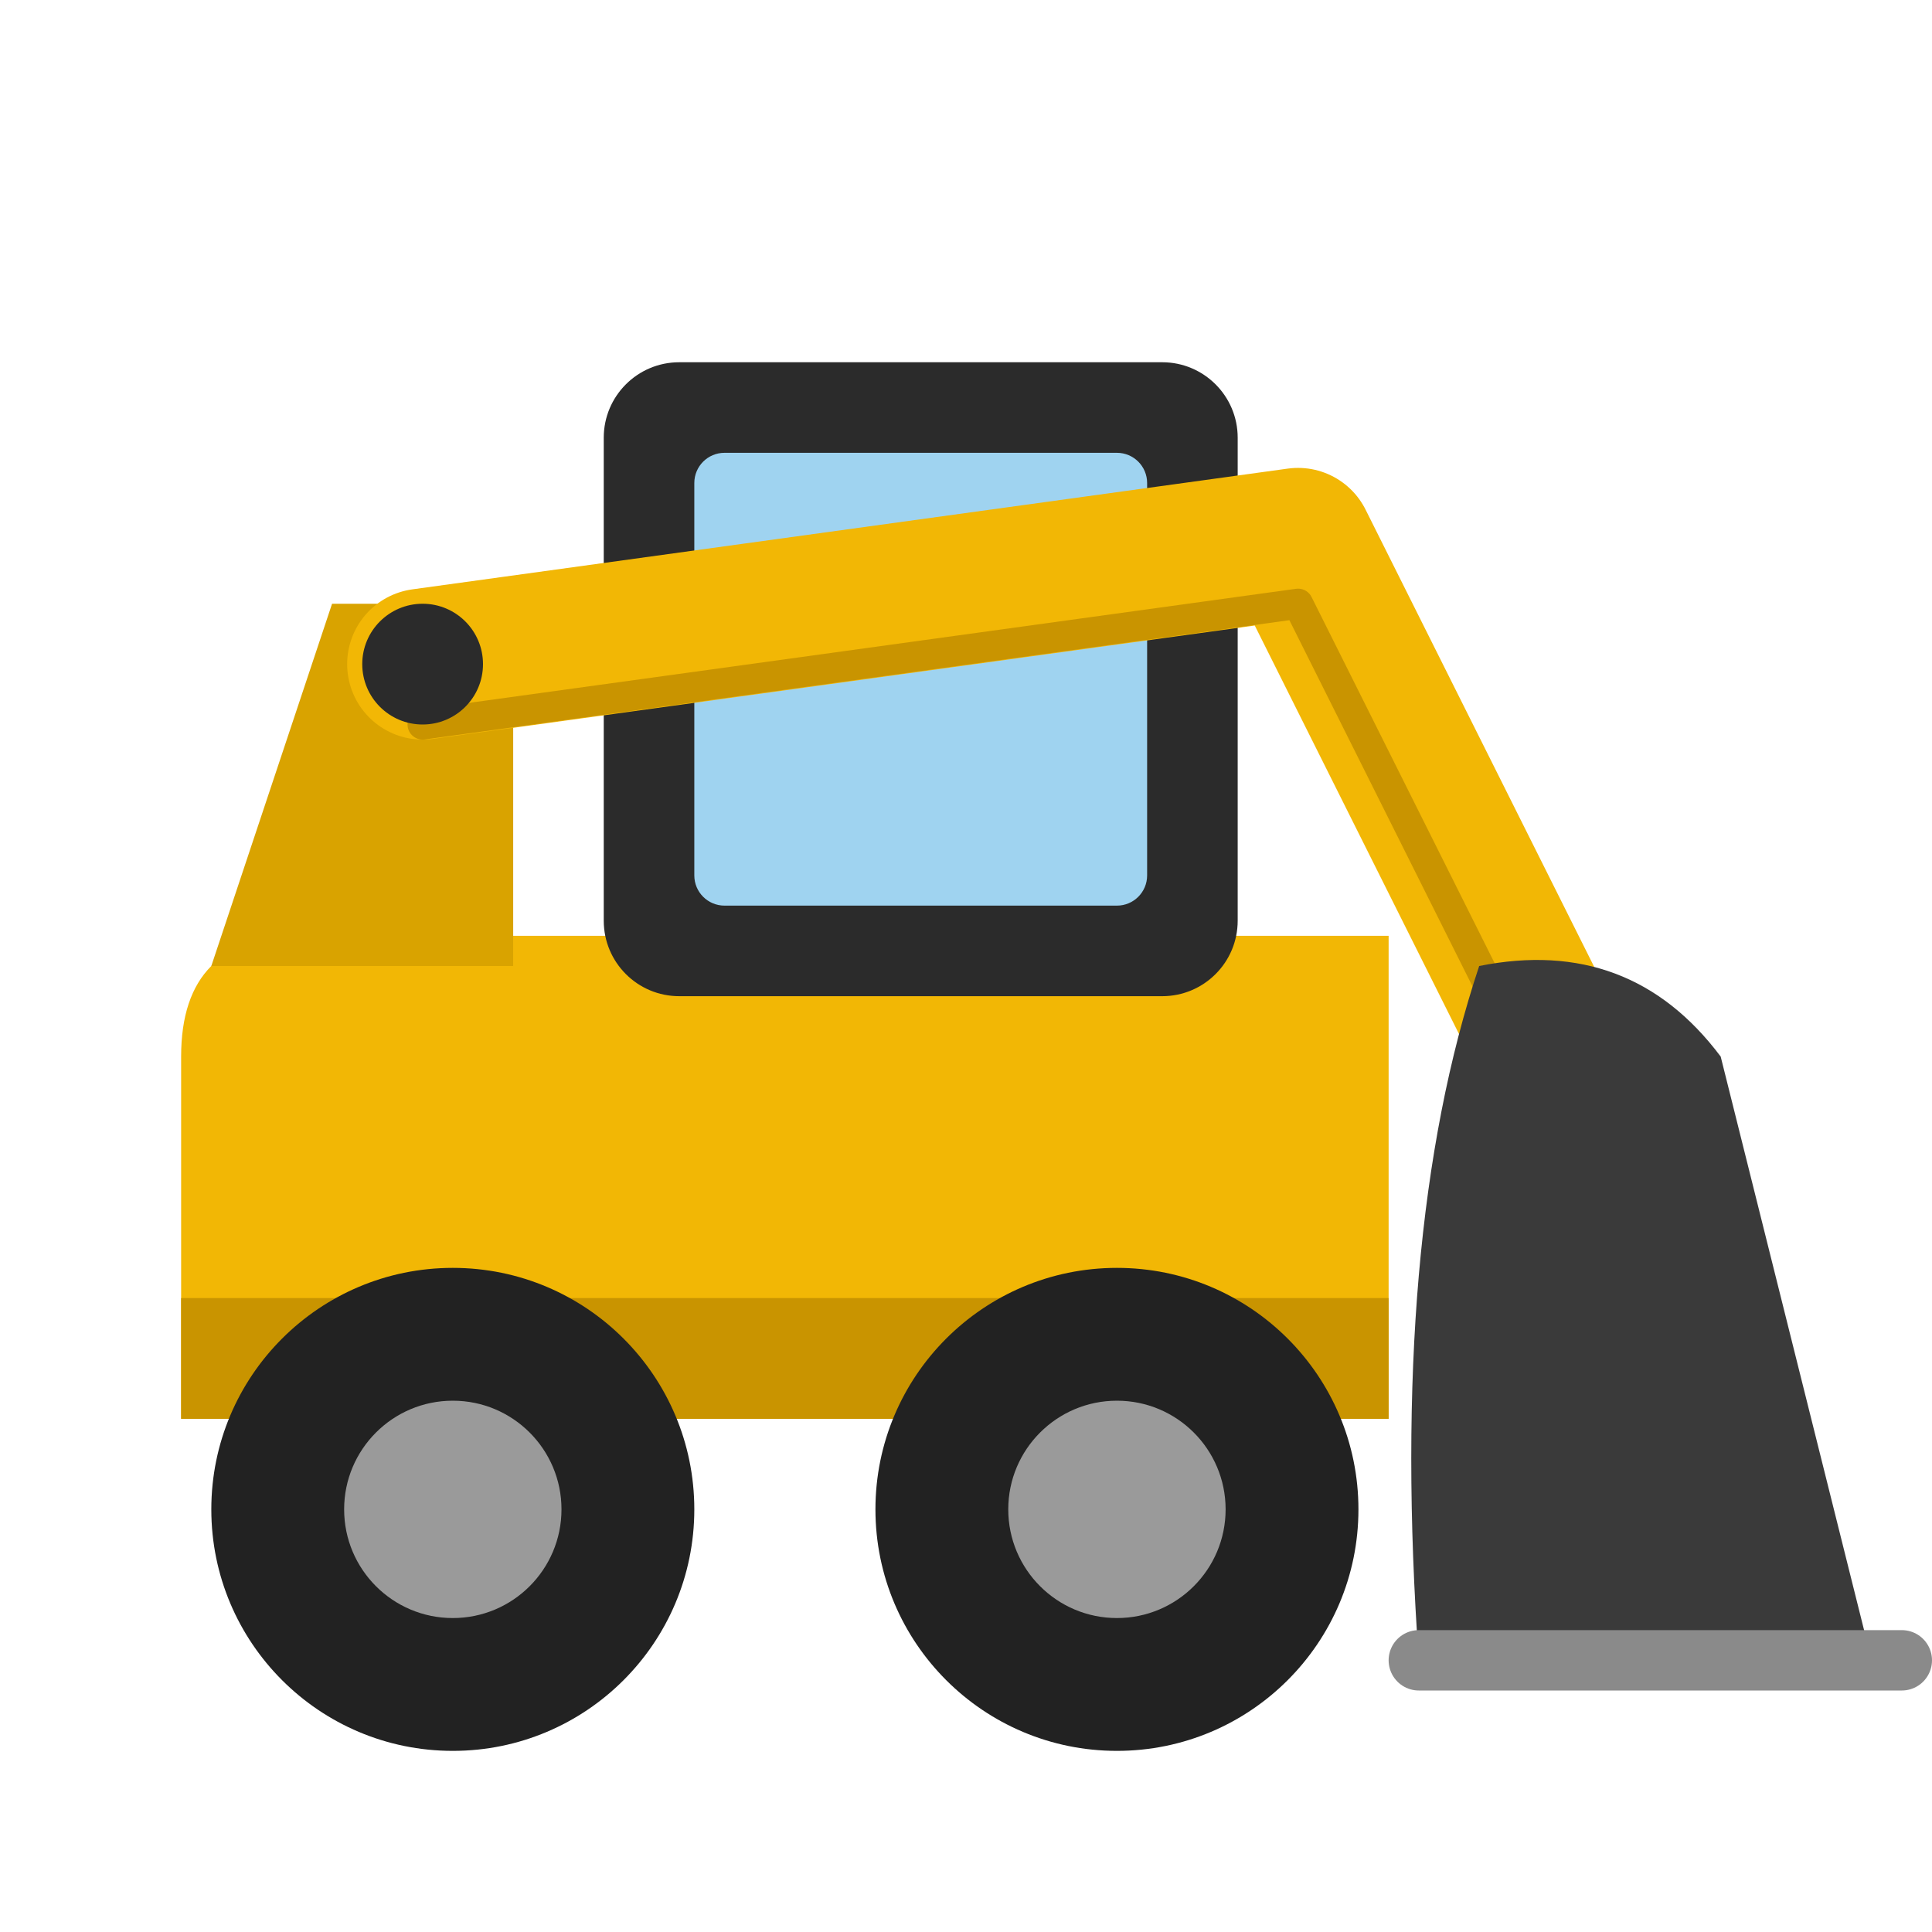
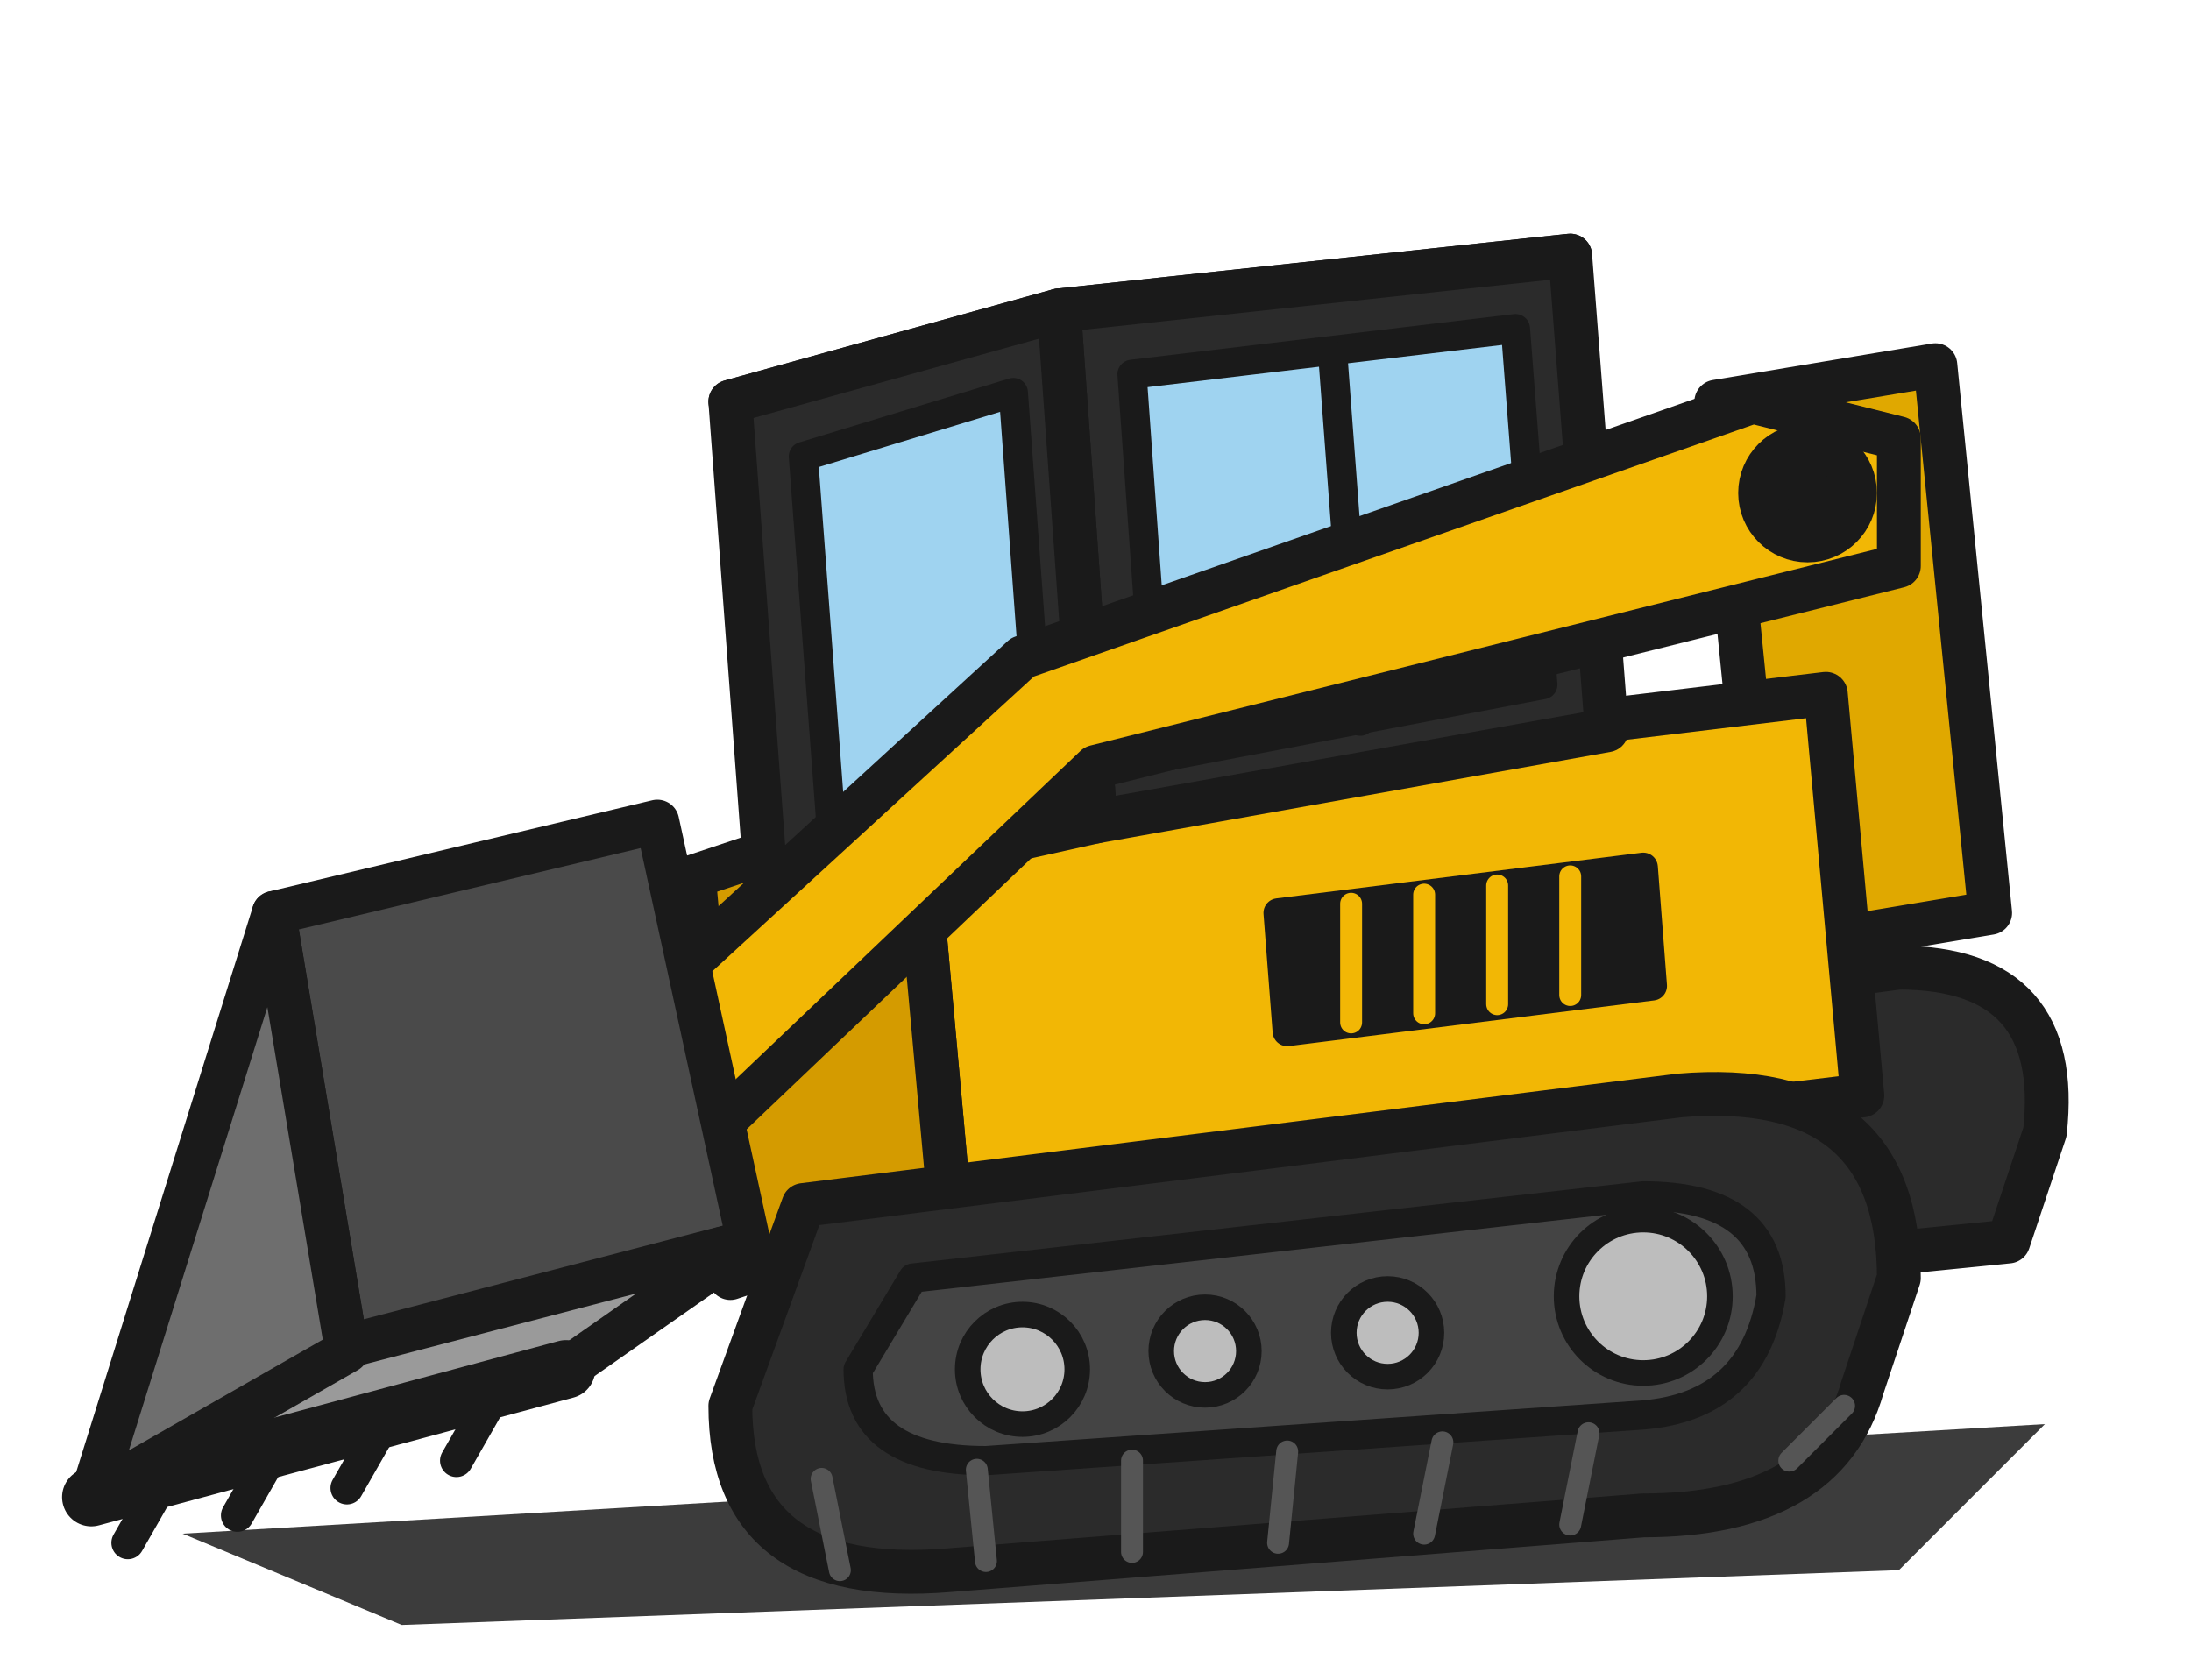
- <svg xmlns="http://www.w3.org/2000/svg" viewBox="0 0 64 64" role="img" aria-label="Skid steer">
-   <path d="M6 47 V35 Q6 31 10 31 H46 V47 Z" fill="#f2b705" />
-   <path d="M6 43 H46 V47 H6 Z" fill="#c99400" />
-   <rect x="20" y="12" width="21" height="21" rx="2.5" fill="#2b2b2b" />
-   <rect x="23" y="15" width="15" height="15" rx="1" fill="#9fd3f0" />
-   <path d="M7 32 L11 20 H17 L17 32 Z" fill="#d9a300" />
-   <path d="M14 22 L43 18 L52 36" fill="none" stroke="#f2b705" stroke-width="5" stroke-linecap="round" stroke-linejoin="round" />
-   <path d="M14 22 L43 18 L52 36" fill="none" stroke="#c99400" stroke-width="1" stroke-linecap="round" stroke-linejoin="round" transform="translate(0 2)" />
-   <circle cx="14" cy="22" r="2" fill="#2b2b2b" />
-   <circle cx="15" cy="50" r="8" fill="#222" />
-   <circle cx="15" cy="50" r="3.6" fill="#9a9a9a" />
-   <circle cx="37" cy="50" r="8" fill="#222" />
-   <circle cx="37" cy="50" r="3.6" fill="#9a9a9a" />
-   <path d="M49 32 Q54 31 57 35 L62 55 H47 Q46 41 49 32 Z" fill="#3a3a3a" />
-   <path d="M47 55 H63" stroke="#8a8a8a" stroke-width="2" stroke-linecap="round" />
+ <svg xmlns="http://www.w3.org/2000/svg" viewBox="0 0 120 92" role="img" aria-label="Skid steer">
+   <g stroke="#1a1a1a" stroke-width="2.4" stroke-linejoin="round" stroke-linecap="round">
+     <path d="M10 84 L112 78 L104 86 L22 89 Z" fill="#1a1a1a" stroke="none" opacity=".85" />
+     <path d="M66 58 L104 53 Q113 53 112 62 L110 68 L70 72 Z" fill="#2b2b2b" />
+     <path d="M94 22 L106 20 L109 50 L97 52 Z" fill="#e0a800" />
+     <path d="M50 44 L100 38 L102 60 L52 66 Z" fill="#f2b705" />
+     <path d="M70 50 L90 47.5 L90.5 54 L70.5 56.5 Z" fill="#1a1a1a" stroke-width="1.6" />
+     <g stroke="#f2b705" stroke-width="1.2">
+       <path d="M74 49.5 V56" />
+       <path d="M78 49 V55.5" />
+       <path d="M82 48.5 V55" />
+       <path d="M86 48 V54.5" />
+     </g>
+     <path d="M38 48 L50 44 L52 66 L40 70 Z" fill="#d49b00" />
+     <path d="M40 22 L58 17 L86 14 L68 19 Z" fill="#f2b705" />
+     <path d="M58 17 L86 14 L88 40 L60 45 Z" fill="#2b2b2b" />
+     <path d="M62 20.5 L83 18 L84.5 37.5 L63.5 41.5 Z" fill="#9fd3f0" stroke-width="1.6" />
+     <path d="M73 19.5 L74.5 39.5" stroke-width="1.6" />
+     <path d="M40 22 L58 17 L60 45 L42 49 Z" fill="#2b2b2b" />
+     <path d="M44 25 L55.5 21.5 L57 42 L45.5 45 Z" fill="#9fd3f0" stroke-width="1.6" />
+     <path d="M44 66 L92 60 Q104 59 104 70 L102 76 Q100 83 90 83 L52 86 Q40 87 40 77 Z" fill="#2b2b2b" />
+     <path d="M50 70 L90 65.5 Q97 65.5 97 71 Q96 77 90 77.5 L54 80 Q47 80 47 75 Z" fill="#444" stroke-width="1.6" />
+     <g fill="#bdbdbd" stroke-width="1.4">
+       <circle cx="56" cy="75" r="3" />
+       <circle cx="66" cy="74" r="2.4" />
+       <circle cx="76" cy="73" r="2.4" />
+       <circle cx="90" cy="71" r="4.2" />
+     </g>
+     <g stroke="#555" stroke-width="1.2">
+       <path d="M46 86 L45 81" />
+       <path d="M54 85.5 L53.5 80.5" />
+       <path d="M62 85 L62 80" />
+       <path d="M70 84.5 L70.5 79.5" />
+       <path d="M78 84 L79 79" />
+       <path d="M86 83.5 L87 78.5" />
+       <path d="M98 80 L101 77" />
+     </g>
+     <path d="M104 24 L96 22 L56 36 L32 58 L39 62 L60 42 L104 31 Z" fill="#f2b705" />
+     <circle cx="99" cy="27" r="2.6" fill="#1a1a1a" />
+     <circle cx="36" cy="59.5" r="2" fill="#1a1a1a" />
+     <path d="M15 50 L36 45 L41 68 L19 74 Z" fill="#4a4a4a" />
+     <path d="M18 74 L41 68 L31 75 L5 82 Z" fill="#9a9a9a" />
+     <path d="M15 50 L19 74 L5 82 Z" fill="#6e6e6e" />
+     <path d="M5 82 L31 75" stroke-width="3.2" />
+     <g stroke-width="1.8">
+       <path d="M9 81 L7 84.5" />
+       <path d="M15 79.5 L13 83" />
+       <path d="M21 78 L19 81.5" />
+       <path d="M27 76.5 L25 80" />
+     </g>
+   </g>
</svg>
